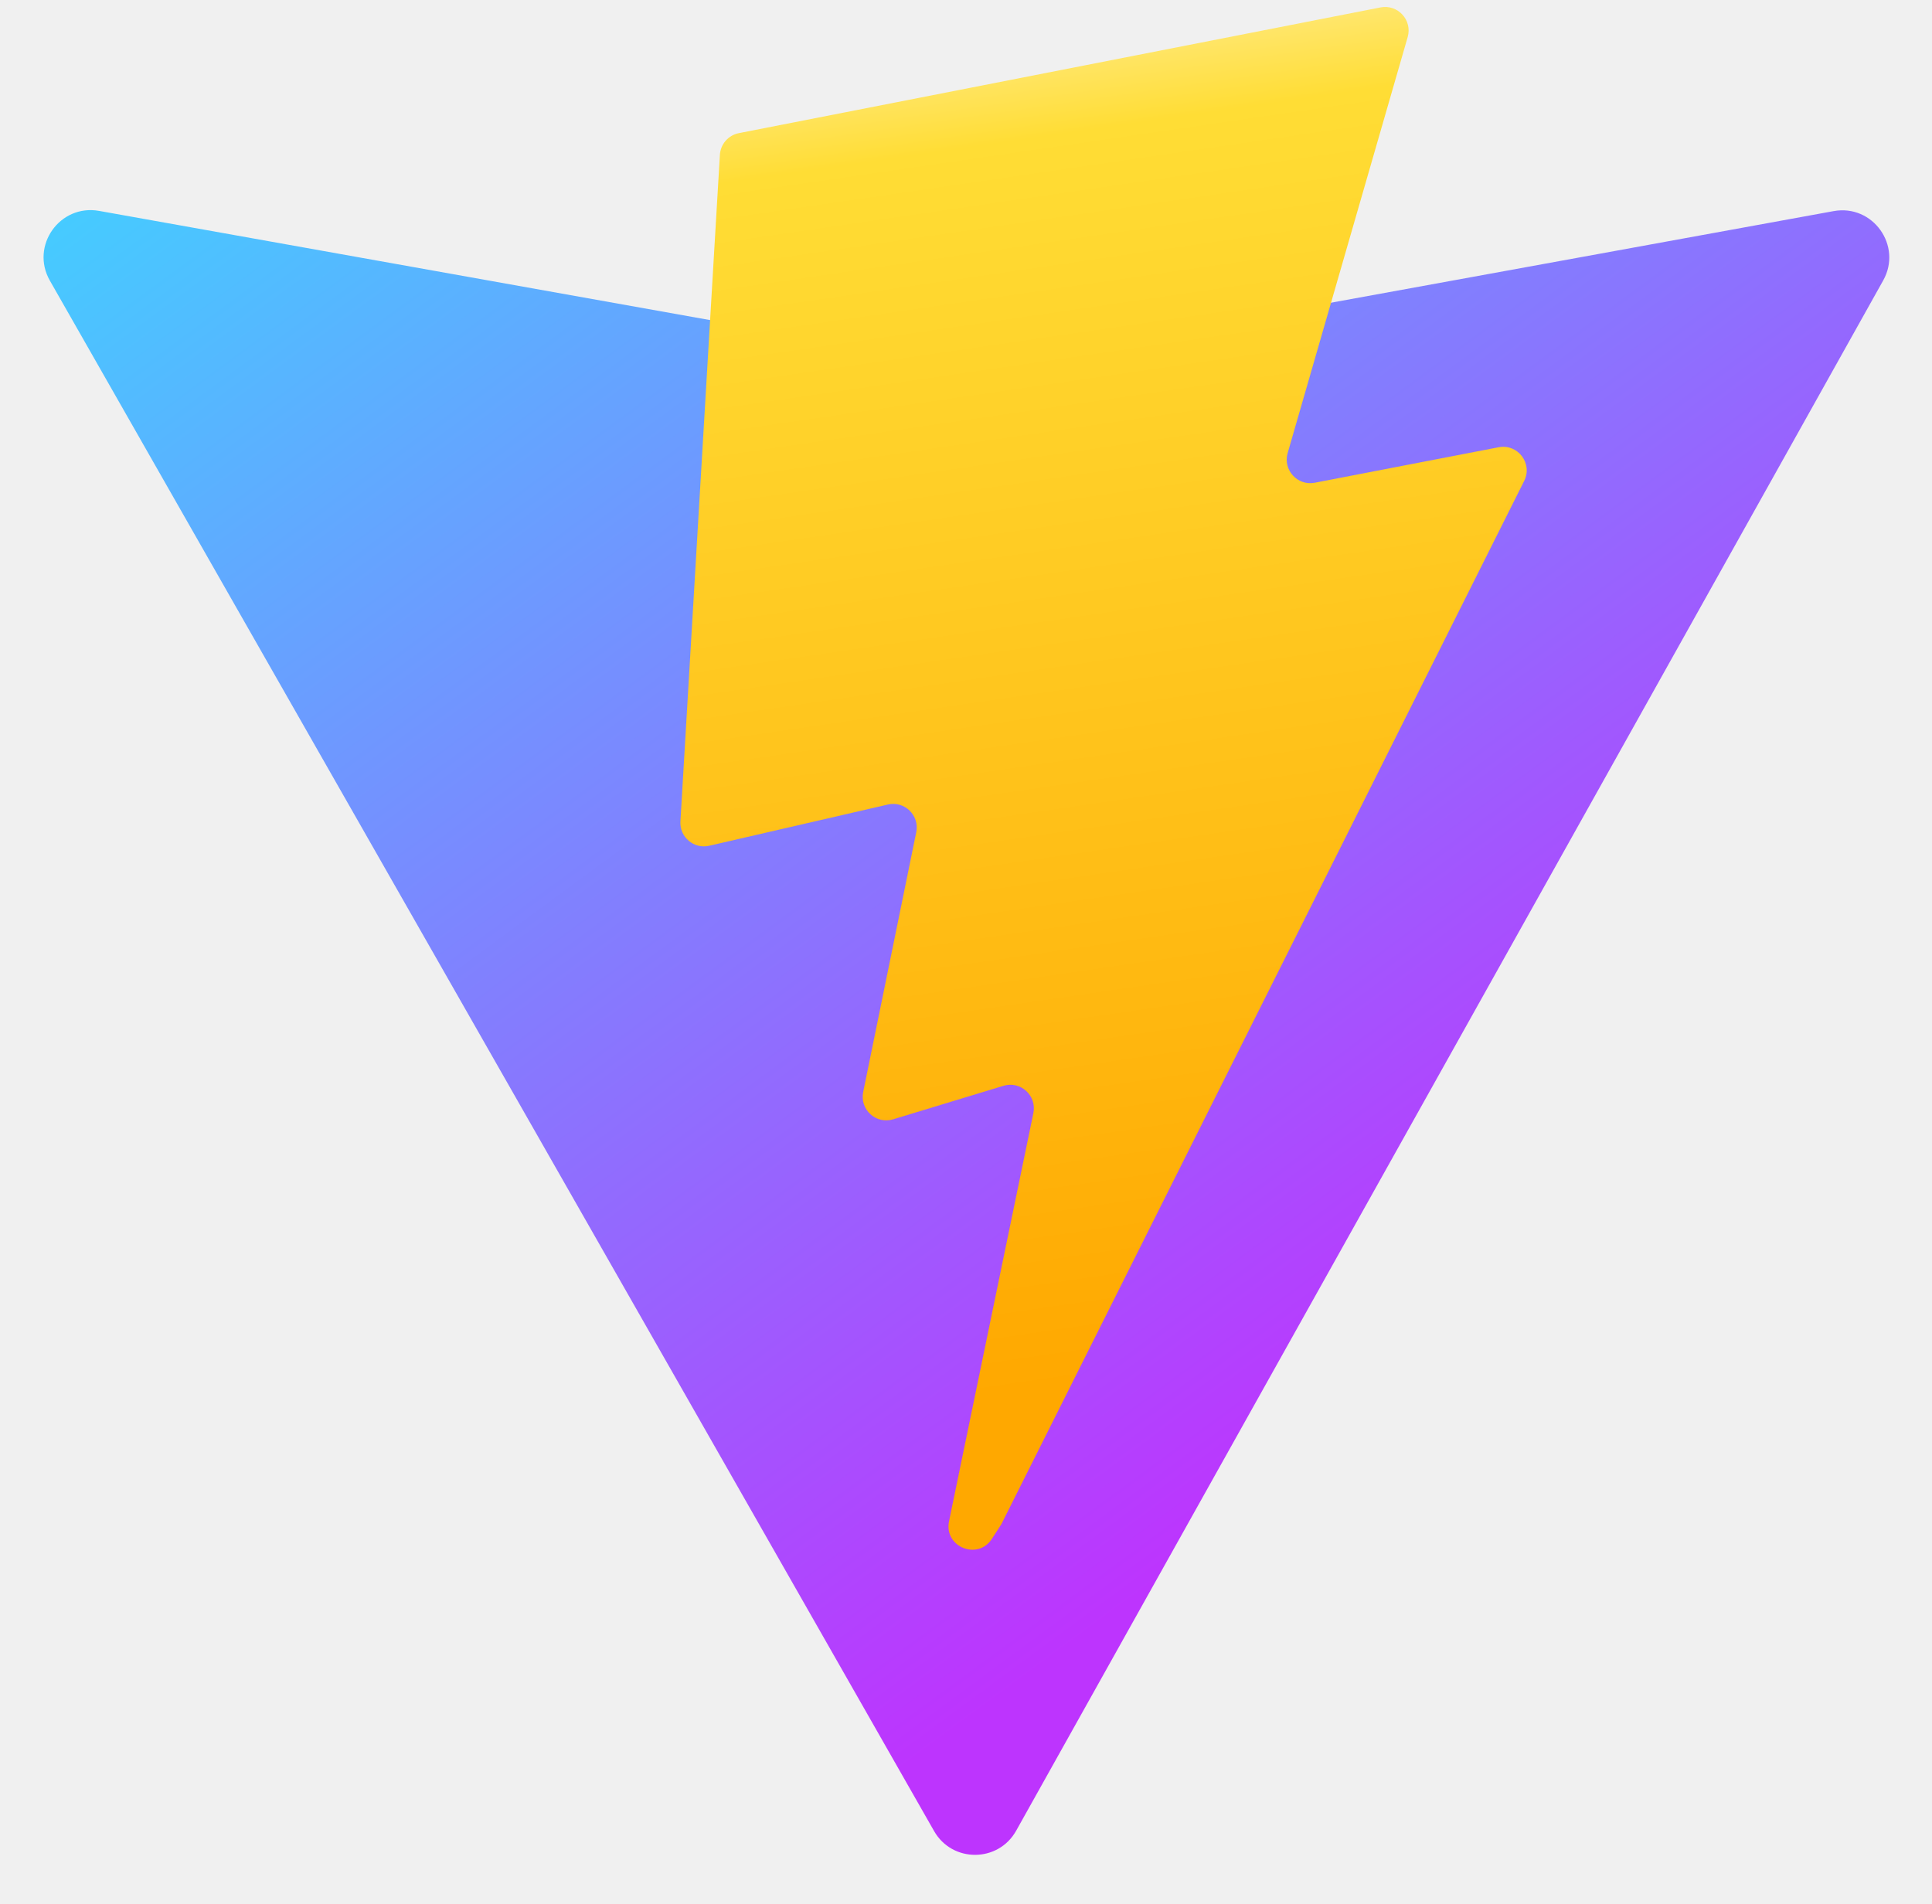
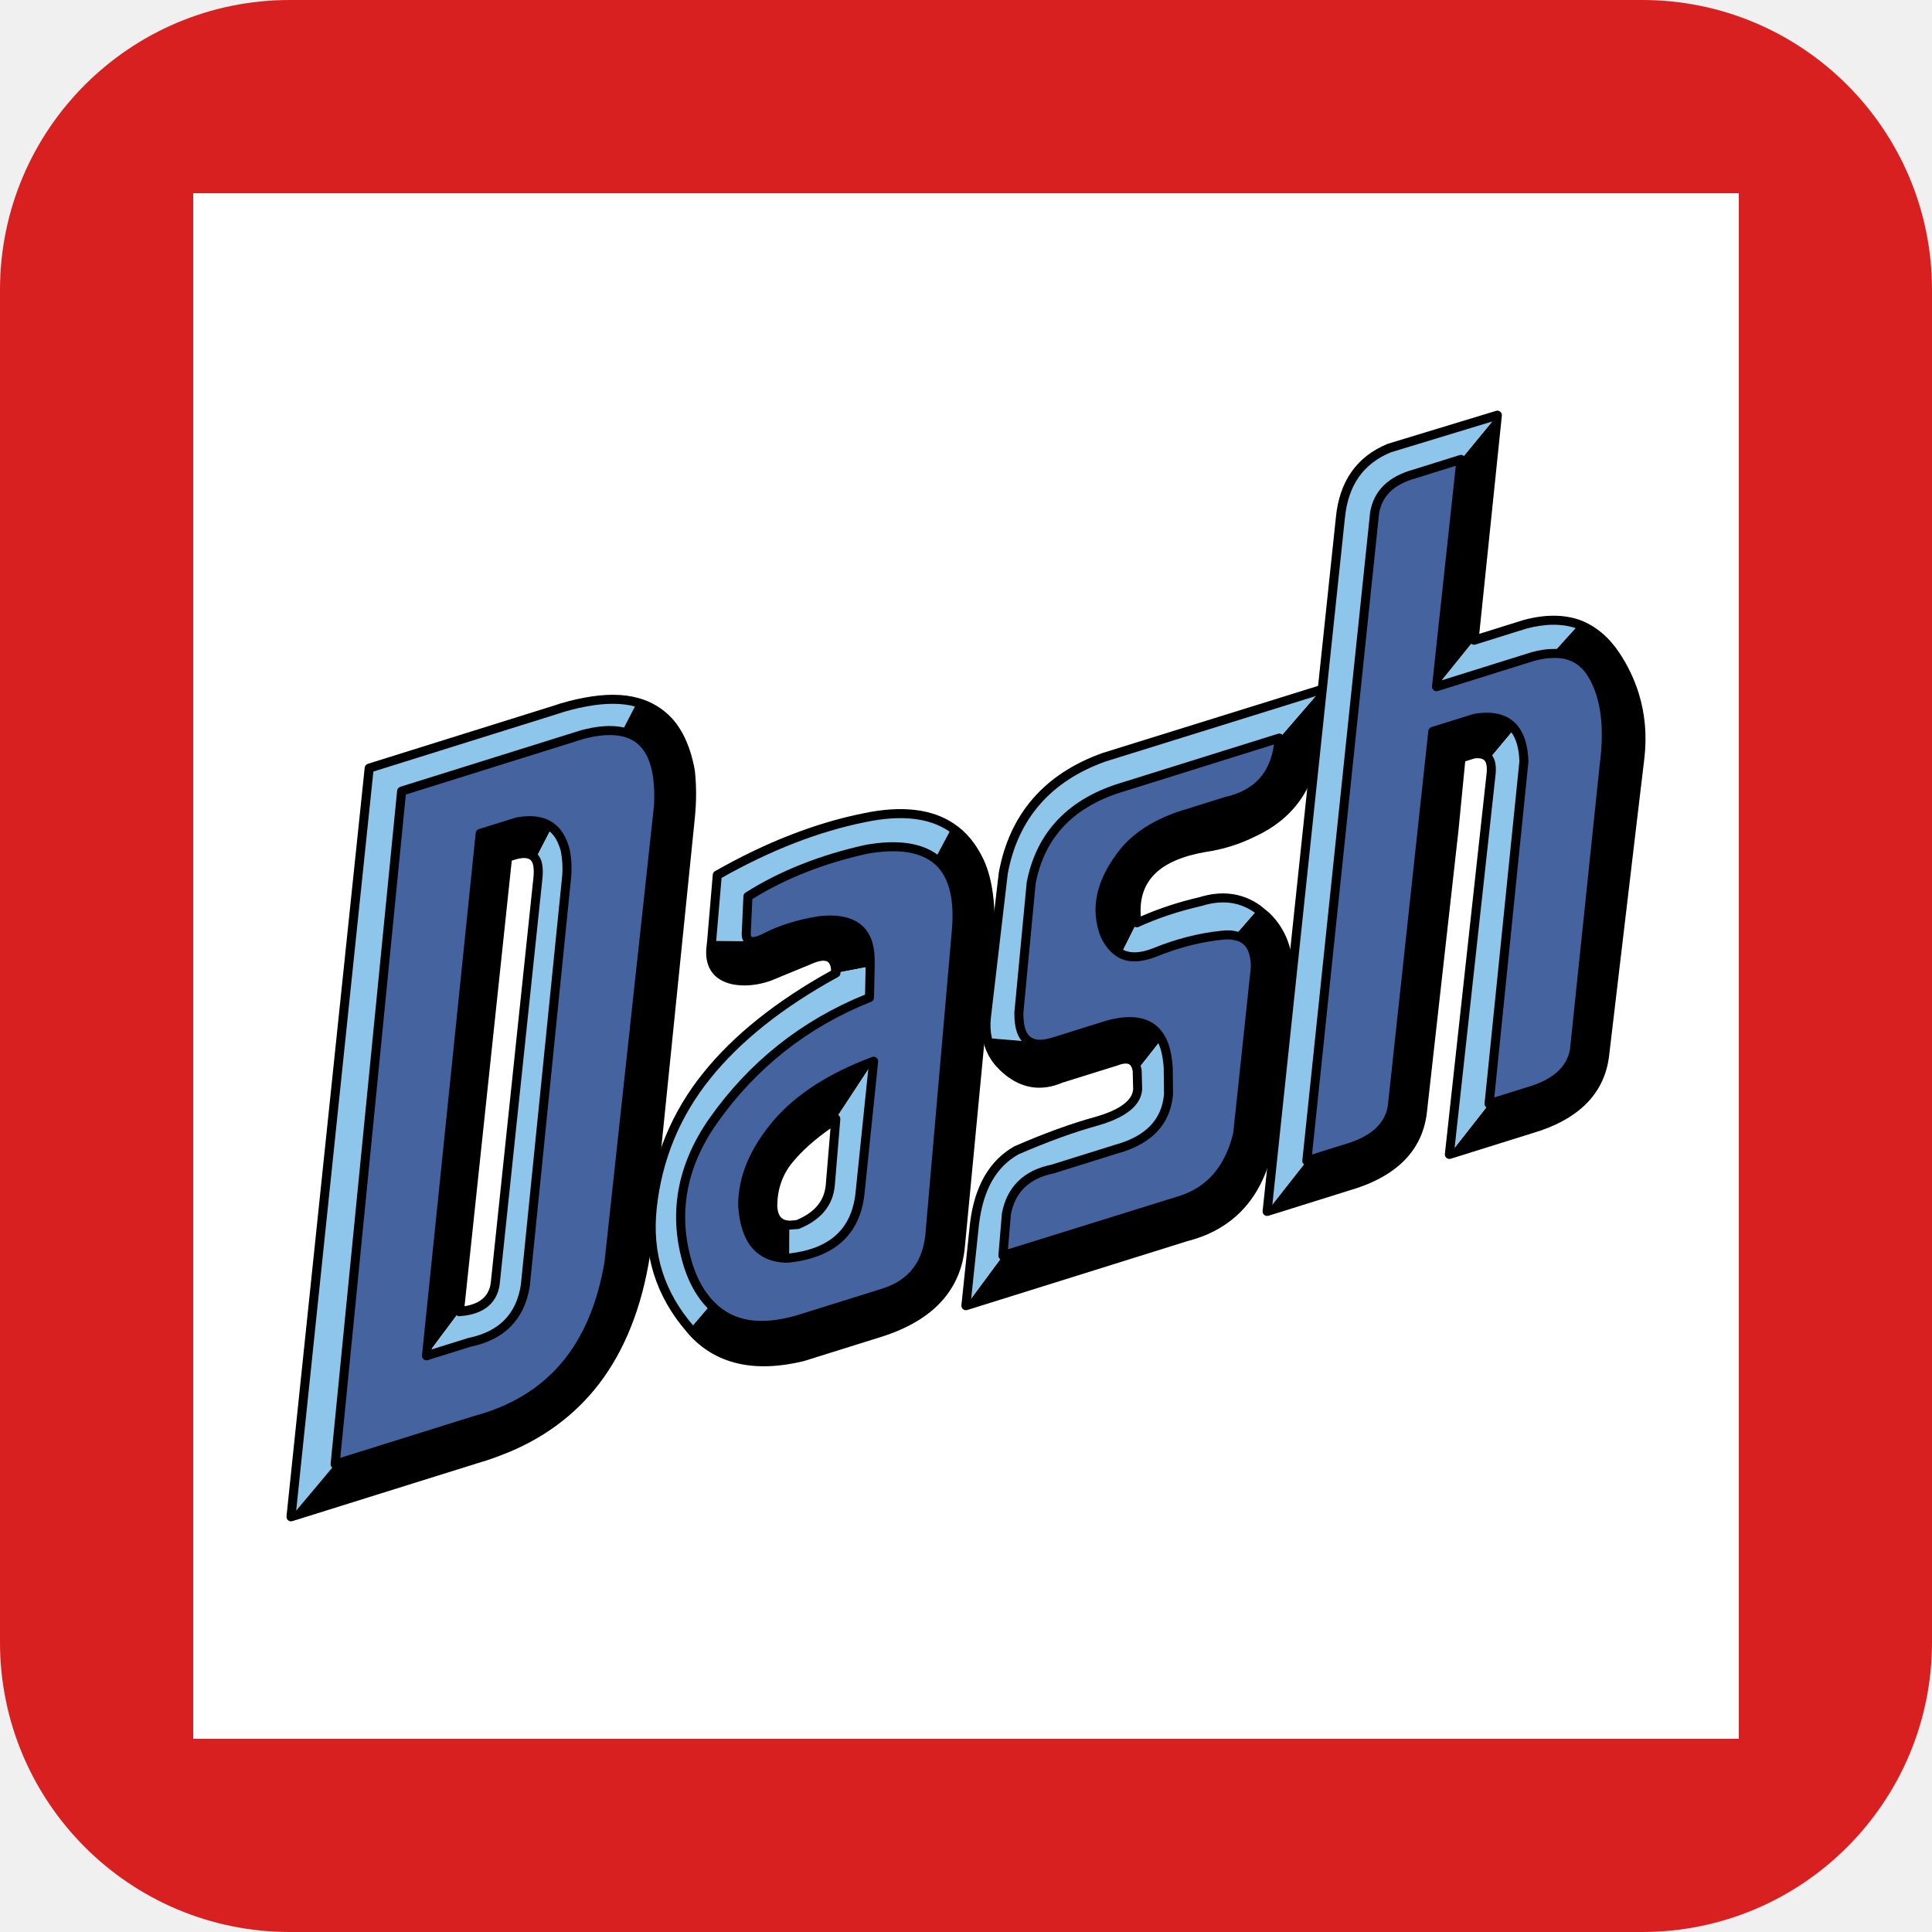
- <svg xmlns="http://www.w3.org/2000/svg" width="410" height="404" viewBox="0 0 410 404" fill="none">
-   <path d="M399.641 59.525L215.643 388.545C211.844 395.338 202.084 395.378 198.228 388.618L10.582 59.556C6.381 52.19 12.68 43.267 21.028 44.759L205.223 77.682C206.398 77.892 207.601 77.89 208.776 77.676L389.119 44.806C397.439 43.289 403.768 52.143 399.641 59.525Z" fill="url(#paint0_linear)" />
-   <path d="M292.965 1.574L156.801 28.255C154.563 28.694 152.906 30.59 152.771 32.866L144.395 174.33C144.198 177.662 147.258 180.248 150.51 179.498L188.42 170.749C191.967 169.931 195.172 173.055 194.443 176.622L183.18 231.775C182.422 235.487 185.907 238.661 189.532 237.56L212.947 230.446C216.577 229.344 220.065 232.527 219.297 236.242L201.398 322.875C200.278 328.294 207.486 331.249 210.492 326.603L212.5 323.5L323.454 102.072C325.312 98.365 322.108 94.137 318.036 94.923L279.014 102.454C275.347 103.161 272.227 99.746 273.262 96.158L298.731 7.867C299.767 4.273 296.636 0.855 292.965 1.574Z" fill="url(#paint1_linear)" />
-   <defs>
-     <linearGradient id="paint0_linear" x1="6" y1="33" x2="235" y2="344" gradientUnits="userSpaceOnUse">
-       <stop stop-color="#41D1FF" />
-       <stop offset="1" stop-color="#BD34FE" />
-     </linearGradient>
-     <linearGradient id="paint1_linear" x1="194.651" y1="8.818" x2="236.076" y2="292.989" gradientUnits="userSpaceOnUse">
-       <stop stop-color="#FFEA83" />
-       <stop offset="0.083" stop-color="#FFDD35" />
-       <stop offset="1" stop-color="#FFA800" />
-     </linearGradient>
-   </defs>
+ <svg xmlns="http://www.w3.org/2000/svg" version="1.1" width="1000" height="1000">
+   <rect width="1000" height="1000" rx="150" ry="150" fill="#d92020" />
+   <g transform="matrix(0.32,0,0,0.32,100,100)">
+     <svg version="1.1" width="2500" height="2500">
+       <svg width="2500" height="2500" viewBox="0 0 192.756 192.756">
+         <g fill-rule="evenodd" clip-rule="evenodd">
+           <path fill="#fff" d="M0 0h192.756v192.756H0V0z" />
+           <path d="M53.466 67.154c-1.385-.275-3.038-.152-4.997.383l-22.476 7.031-8.293 83.939 17.385-5.438c9.372-2.5 14.958-9.049 16.771-19.729l6.178-56.99c.258-5.471-1.254-8.54-4.568-9.196zM35.791 79.846l4.589-1.435c1.86-.346 3.305-.129 4.348.687.772.585 1.302 1.521 1.658 2.785a11.64 11.64 0 0 1 .188 3.366l-5.151 50.963c-.62 3.933-2.957 6.277-6.987 7.104l-5.341 1.672 6.696-65.142z" fill="#44639f" />
+           <path d="M39.205 82.832c1.783-.715 2.946-.645 3.488.208l2.034-3.942c-1.042-.816-2.488-1.033-4.348-.687l-4.589 1.435-6.697 65.141 4.105-5.497 6.007-56.658z" />
+           <path d="M46.385 81.883c-.356-1.264-.886-2.2-1.658-2.785l-2.034 3.942c.312.491.404 1.29.301 2.345l-5.292 50.258c-.164 2.372-1.695 3.64-4.503 3.847l-4.105 5.497 5.341-1.672c4.03-.826 6.367-3.171 6.987-7.104l5.151-50.963c.104-1.173.03-2.291-.188-3.365z" fill="#8ec5eb" />
+           <path d="M48.469 67.538c1.959-.535 3.612-.659 4.997-.383l1.885-3.66c-1.809-.497-3.935-.5-6.425-.036a26.962 26.962 0 0 0-3.856 1.009l-23.121 7.233-9.751 93.369 5.504-6.562 8.293-83.939 22.474-7.031z" fill="#8ec5eb" />
+           <path d="M59.275 65.848a8.341 8.341 0 0 0-3.924-2.354l-1.885 3.66c3.314.655 4.826 3.725 4.569 9.196l-6.178 56.99c-1.814 10.681-7.4 17.229-16.771 19.729l-17.385 5.438-5.504 6.562 23.121-7.233c1.374-.389 2.677-.876 3.898-1.376 4.837-2.024 8.683-5.079 11.549-9.123 3.026-4.291 4.967-9.66 5.812-16.144l5.407-53.167c.216-2.074.229-4.044.016-5.986l-.012-.037c-.472-2.644-1.396-4.717-2.713-6.155z" />
+           <path d="M64.659 93.248l4.857.054c-.39-.114-.585-.485-.539-1.09l.204-4.511c4.171-2.643 9.066-4.606 14.732-5.868 3.839-.689 6.718-.291 8.627 1.158l2.056-3.871c-2.651-1.806-6.279-2.206-10.895-1.235-5.962 1.196-12.064 3.577-18.344 7.155l-.698 8.208z" fill="#8ec5eb" />
+           <path d="M69.517 93.301l-4.857-.054-.117 1.138c-.109 2.041.83 3.282 2.818 3.723 1.385.275 2.873.125 4.438-.405l5.124-2.113c2.108-.935 3.191-.368 3.236 1.664l4.269-.824-.005-1.021c-.075-3.637-2.256-5.197-6.495-4.66-2.503.429-4.618 1.091-6.417 2.008-.912.482-1.568.647-1.994.544z" />
+           <path d="M84.427 96.43l-4.269.824c-6.925 3.778-12.314 8.062-16.133 12.838-3.854 4.789-6.118 10.257-6.779 16.447-.605 5.737.965 10.757 4.722 15.091l2.562-3.006c-1.155-1.174-2.077-2.735-2.74-4.731-2.021-6.334-1.005-12.397 3.046-18.188 5.015-7.119 11.524-12.226 19.507-15.392l.084-3.883z" fill="#8ec5eb" />
+           <path d="M68.978 92.211c-.046.605.148.977.539 1.09.426.103 1.083-.062 1.994-.544 1.798-.917 3.914-1.579 6.417-2.008 4.239-.538 6.42 1.023 6.495 4.66l.005 1.021-.084 3.883c-7.982 3.166-14.492 8.272-19.507 15.392-4.052 5.791-5.067 11.854-3.046 18.188.664 1.996 1.585 3.558 2.74 4.731 2.505 2.602 6.128 3.238 10.894 1.865l10.432-3.264c3.822-1.117 5.855-3.799 6.076-8.001l3.247-37.299c.377-4.33-.518-7.316-2.638-8.936-1.909-1.448-4.788-1.847-8.627-1.158-5.666 1.261-10.561 3.226-14.732 5.868l-.205 4.512zm-.453 34.025c.006-3.503 1.458-6.911 4.336-10.29 2.744-3.18 6.748-5.732 11.999-7.689l-1.709 16.552c-.538 4.695-3.475 7.386-8.796 7.987-.155.009-.31.019-.464.026-3.311-.145-5.099-2.34-5.366-6.586z" fill="#44639f" />
+           <path d="M74.372 128.696c-1.354-.048-2.04-.855-2.093-2.415.017-2.208.682-4.107 1.958-5.688 1.593-1.953 3.573-3.675 5.904-5.151l4.719-7.185c-5.251 1.957-9.254 4.51-11.999 7.689-2.878 3.379-4.33 6.787-4.336 10.29.266 4.246 2.054 6.44 5.366 6.586l.464-.026.017-4.1z" />
+           <path d="M75.371 128.622c-.369.074-.714.105-.999.074l-.017 4.1c5.321-.602 8.258-3.292 8.796-7.987l1.709-16.552-4.719 7.185-.688 8.243c-.196 2.264-1.533 3.902-4.082 4.937z" fill="#8ec5eb" />
+           <path d="M94.596 79.119L92.54 82.99c2.12 1.62 3.015 4.606 2.638 8.936l-3.247 37.299c-.22 4.202-2.254 6.884-6.076 8.001l-10.432 3.264c-4.766 1.373-8.389.736-10.894-1.865l-2.562 3.006c.069.096.186.217.254.312 3.155 3.539 7.743 4.624 13.781 3.167l9.715-3.039c6.189-1.977 9.512-5.574 9.965-10.791l3.069-32.208.035-.642.42-4.067.17-2.097c.117-3.777-.326-6.707-1.25-8.78-.866-1.893-2.04-3.376-3.53-4.367z" />
+           <path d="M128.871 75.836c4.08-.922 6.279-3.578 6.584-7.884l-19.25 6.021c-6.605 1.909-10.504 5.923-11.699 12.042l-1.537 16.223c-.01 1.854.396 3.024 1.312 3.565.729.44 1.715.446 3.041.031l6.703-2.098c3.367-.936 5.604-.333 6.74 1.789.48.913.732 2.093.836 3.557l.035 3.255c-.289 3.476-2.484 5.775-6.543 6.888l-7.889 2.465c-3.291.677-5.215 2.579-5.793 5.634l-.43 5.169 22.094-6.872c3.729-1.165 6.119-3.961 7.188-8.349l2.205-20.76c-.02-2.315-.861-3.626-2.568-3.919-.471-.128-1.018-.115-1.588-.055-2.787.283-5.592 1.001-8.453 2.171-1.648.635-3.041.717-4.123.15-.801-.419-1.465-1.155-1.99-2.211-1.389-3.423-.572-6.983 2.479-10.692 1.529-1.778 3.717-3.21 6.658-4.249l5.988-1.871z" fill="#44639f" />
+           <path d="M135.455 67.952c-.305 4.306-2.504 6.961-6.584 7.884l-5.988 1.872c-2.941 1.039-5.129 2.471-6.658 4.249-3.051 3.709-3.867 7.269-2.479 10.692.525 1.056 1.189 1.792 1.99 2.211l1.936-3.872c-.748-5.159 2.092-8.289 8.514-9.393a19.777 19.777 0 0 0 6.023-1.884c4.504-2.078 7.076-5.677 7.74-10.726l.738-7.078-5.232 6.045z" />
+           <path d="M135.455 67.952l5.232-6.045-27.111 8.442c-7.043 2.518-11.244 7.334-12.553 14.473l-2.102 17.935c-.102.936-.07 1.792.107 2.604l5.252.443c-.916-.541-1.322-1.712-1.312-3.565l1.537-16.223c1.195-6.119 5.094-10.133 11.699-12.042l19.251-6.022z" fill="#8ec5eb" />
+           <path d="M136.57 99.44c.42-4.066-.508-7.161-2.797-9.317a7.763 7.763 0 0 0-1.006-.828l-2.867 3.298c1.707.293 2.549 1.604 2.568 3.919l-2.205 20.76c-1.068 4.388-3.459 7.184-7.188 8.349l-22.094 6.872-4.618 6.247 27.46-8.591c6.23-1.596 9.756-6.044 10.654-13.367l2.093-17.342z" />
+           <path d="M119.859 94.71c2.861-1.169 5.666-1.888 8.453-2.171.57-.061 1.117-.073 1.588.055l2.867-3.298c-2.076-1.475-4.457-1.793-7.146-.951-2.828.647-5.469 1.513-7.949 2.643l-1.936 3.872c1.082.567 2.475.485 4.123-.15z" fill="#8ec5eb" />
+           <path d="M120.766 105.526c-1.137-2.122-3.373-2.725-6.74-1.788l-6.703 2.097c-1.326.415-2.312.409-3.041-.031l-5.252-.443c.301 1.597 1.119 2.956 2.488 4.062 2.023 1.689 4.252 2.015 6.684.979l6.809-2.129c1.582-.614 2.477-.264 2.713 1.118l3.042-3.865z" />
+           <path d="M121.637 112.338l-.035-3.255c-.104-1.464-.355-2.644-.836-3.557l-3.043 3.863.062 2.342c-.127 1.732-1.838 3.055-5.051 3.98-3.223.89-6.609 2.146-10.107 3.673-2.939 1.669-4.66 4.725-5.193 9.184l-1.069 10.172 4.618-6.247.43-5.169c.578-3.055 2.502-4.957 5.793-5.634l7.889-2.465c4.057-1.112 6.253-3.412 6.542-6.887zM167.064 57.787c.908-.245 1.73-.384 2.479-.382l3.275-3.622c-1.912-.701-4.156-.707-6.734-.019l-6.346 1.985-4.682 5.793 12.008-3.755z" fill="#8ec5eb" />
+           <path d="M162.645 27.686l-4.532 5.511-3.056 28.346 4.681-5.793 2.907-28.064zM177.346 57.562c-1.25-1.853-2.781-3.105-4.527-3.779l-3.275 3.622c2.211-.102 3.883.832 4.988 2.73 1.6 2.727 2.064 6.477 1.43 11.241l-3.699 35.475c-.463 2.545-2.48 4.277-5.99 5.259l-4.66 1.458-4.953 6.311 10.145-3.175c5.627-1.641 8.713-4.731 9.225-9.26.627-5.665 2.117-18.019 4.393-37.03.538-4.695-.489-8.978-3.077-12.852z" />
+           <path d="M158.113 33.197l-5.734 1.794c-2.938.8-4.631 2.432-5.045 4.883l-8.449 80.803 4.66-1.458c3.51-.981 5.527-2.714 5.988-5.259l5.062-46.841 5.199-1.626c2.277-.398 3.943.025 4.977 1.315.719.917 1.135 2.243 1.184 4.038l-4.344 42.722 4.66-1.458c3.51-.981 5.527-2.714 5.99-5.259l3.699-35.475c.635-4.764.17-8.514-1.43-11.241-1.105-1.898-2.777-2.832-4.988-2.73-.748-.002-1.57.137-2.479.382l-12.008 3.756 3.058-28.346z" fill="#44639f" />
+           <path d="M152.379 34.991l5.734-1.794 4.531-5.511-13.475 4.098c-3.627 1.489-5.678 4.373-6.1 8.678l-9.139 86.526 4.953-6.311 8.449-80.803c.416-2.451 2.109-4.082 5.047-4.883z" fill="#8ec5eb" />
+           <path d="M157.23 79.439c.062-.688.377-3.7.881-9.013l1.578-.494c.939-.136 1.602.089 1.934.654l3.148-3.779c-1.033-1.29-2.699-1.713-4.977-1.315l-5.199 1.626-5.062 46.841c-.461 2.545-2.479 4.277-5.988 5.259l-4.66 1.458-4.953 6.311 10.145-3.173c5.627-1.642 8.713-4.733 9.225-9.262 1.298-11.699 2.594-23.401 3.928-35.113z" />
+           <path d="M164.771 66.808l-3.148 3.779c.244.396.307.967.256 1.692l-5.221 47.598 4.953-6.311 4.344-42.722c-.049-1.793-.465-3.119-1.184-4.036z" fill="#8ec5eb" />
+           <path d="M35.231 79.788l-6.697 65.142a.562.562 0 0 0 .729.596l5.341-1.671c4.222-.863 6.722-3.411 7.375-7.555l5.154-50.994a12.247 12.247 0 0 0-.195-3.534c-.414-1.475-1.023-2.483-1.871-3.124-1.149-.9-2.764-1.168-4.791-.792l-4.654 1.453a.56.56 0 0 0-.391.479zm5.316-.84c1.653-.303 2.928-.115 3.832.593.653.494 1.129 1.308 1.464 2.495a11.14 11.14 0 0 1 .168 3.162l-5.15 50.957c-.577 3.652-2.717 5.824-6.54 6.608 0 0-3.403 1.062-4.579 1.431l6.572-63.921 4.233-1.325z" />
+           <path d="M44.887 63.935L21.78 71.164a.561.561 0 0 0-.392.478l-9.751 93.37a.56.56 0 0 0 .203.495c.146.12.344.158.525.103l23.121-7.233c1.188-.338 2.446-.781 3.943-1.393 4.9-2.053 8.868-5.188 11.796-9.318 3.073-4.359 5.061-9.876 5.911-16.398l5.408-53.182c.225-2.158.23-4.155.016-6.105a18.684 18.684 0 0 0-.545-2.253c-.546-1.745-1.322-3.163-2.324-4.259a8.888 8.888 0 0 0-4.192-2.516c-1.885-.518-4.069-.533-6.678-.046a27.188 27.188 0 0 0-3.934 1.028zm.351 1.07c1.26-.43 2.495-.753 3.79-.992 2.438-.455 4.458-.447 6.174.025l.001.001a7.772 7.772 0 0 1 3.663 2.196c1.25 1.367 2.116 3.344 2.567 5.868.212 1.869.207 3.788-.01 5.865l-5.407 53.169c-.824 6.322-2.746 11.67-5.712 15.875-2.804 3.957-6.608 6.962-11.306 8.929-1.455.594-2.675 1.024-3.835 1.354l-22.317 6.98 9.624-92.147 22.768-7.123zM55.5 62.951h.001-.001z" />
+           <path d="M25.432 74.513l-8.293 83.941a.563.563 0 0 0 .73.593l17.385-5.438c9.537-2.543 15.317-9.333 17.158-20.173l6.183-57.024c.104-2.211-.076-4.057-.538-5.536-.753-2.404-2.25-3.833-4.482-4.274-1.486-.295-3.204-.167-5.254.391L25.825 74.03a.565.565 0 0 0-.393.483zm23.205-6.439c1.832-.498 3.425-.624 4.719-.367h.001c3.012.596 4.358 3.415 4.115 8.617l-6.175 56.957c-1.781 10.479-7.132 16.785-16.356 19.245l-16.596 5.191 8.172-82.722 22.12-6.921zm4.938-1.472z" />
+           <path d="M38.995 82.309a.562.562 0 0 0-.351.463l-6.005 56.66a.563.563 0 0 0 .602.622c3.923-.292 4.897-2.539 5.023-4.371l5.291-50.238c.119-1.225-.007-2.108-.385-2.707-.708-1.112-2.111-1.257-4.175-.429zm3.223 1.032c.162.256.33.81.215 1.989l-5.291 50.255c-.129 1.859-1.245 2.89-3.304 3.223l5.89-55.566c1.301-.47 2.144-.445 2.49.099zM98.189 99.04l.035-.642-.035.642zm1.125.064l.037-.642-.037.642zM68.879 87.224a.565.565 0 0 0-.261.451l-.203 4.511c-.095 1.218.628 1.566.943 1.656l.025.008c.584.141 1.366-.054 2.39-.595 1.747-.891 3.792-1.529 6.249-1.95 2.093-.265 3.647.015 4.6.836.449.388.778.912.983 1.568.156.495.24 1.068.253 1.71l.005 1.013-.076 3.51c-7.923 3.218-14.457 8.403-19.412 15.437-4.112 5.88-5.176 12.123-3.163 18.559l.041.128c.678 2.038 1.645 3.704 2.874 4.955 2.656 2.758 6.51 3.436 11.453 2.013l10.443-3.269c4.057-1.186 6.237-4.049 6.471-8.508l3.244-37.282c.394-4.51-.567-7.683-2.856-9.432-2.046-1.553-5.098-1.978-9.069-1.265-5.682 1.264-10.698 3.264-14.934 5.946zm15.158-4.841c3.625-.651 6.38-.297 8.163 1.056 1.961 1.498 2.775 4.337 2.417 8.438l-3.247 37.3c-.21 4.005-2.066 6.453-5.673 7.509l-10.441 3.266c-4.561 1.313-7.941.753-10.32-1.718-1.112-1.133-1.99-2.65-2.611-4.519-1.953-6.121-.954-12.075 2.973-17.689 4.899-6.955 11.377-12.065 19.252-15.188a.562.562 0 0 0 .355-.513l.084-3.883-.005-1.036c-.037-1.837-.584-3.221-1.627-4.12-1.204-1.038-3.055-1.407-5.502-1.095-2.592.443-4.744 1.118-6.601 2.064-1.009.534-1.435.532-1.585.5-.05-.019-.085-.064-.104-.127a1.12 1.12 0 0 1-.024-.374l.19-4.222c4.074-2.539 8.88-4.443 14.306-5.649zM98.646 94.317l.168-2.099-.168 2.099zm1.124.092l.17-2.1-.17 2.1zM98.814 92.28l-.348 4.087.287-2.718.061-1.369c0 .001-.35 4.098-.348 4.087l.348-4.087zm.774 4.204l.287-2.726c.002-.008.064-1.457.064-1.457 0 .013-.351 4.174-.351 4.183zM98.348 97.632l.117-1.259-.117 1.259zm1.121.105l.119-1.258-.119 1.258zM98.191 99.008l.156-1.388-.156 1.388zm1.121.126l.156-1.387-.156 1.387z" />
+           <path d="M65.079 84.55a.561.561 0 0 0-.282.442l-.7 8.208-.115 1.128c-.126 2.342 1 3.828 3.256 4.331 1.464.29 3.056.147 4.741-.422l5.159-2.126c.915-.407 1.61-.5 1.968-.273.178.113.293.316.367.552.056.181.062.377.08.57-6.805 3.76-12.188 8.053-15.967 12.78-3.91 4.857-6.232 10.489-6.899 16.739-.31 2.932-.056 5.704.755 8.297.811 2.595 2.179 5.006 4.1 7.223-.031-.04.125.154.125.154l.098.118c3.345 3.76 8.168 4.882 14.372 3.387l9.75-3.051c6.402-2.042 9.886-5.838 10.358-11.279l3.068-32.202c.002-.012.627-6.832.627-6.844.119-3.789-.318-6.827-1.299-9.025-.93-2.029-2.185-3.578-3.732-4.606-2.75-1.875-6.563-2.32-11.323-1.318-5.98 1.2-12.209 3.628-18.507 7.217zm18.734-6.113c4.453-.938 7.974-.551 10.466 1.149 1.376.914 2.497 2.304 3.334 4.134.908 2.038 1.314 4.908 1.201 8.526 0-.01-.625 6.784-.625 6.772l-3.067 32.207c-.437 5.02-3.568 8.39-9.576 10.308l-9.711 3.039c-5.731 1.381-10.182.374-13.192-3.003l-.12-.148-.098-.119c-3.712-4.286-5.212-9.083-4.618-14.704.644-6.029 2.884-11.465 6.657-16.151 3.753-4.692 9.124-8.965 15.964-12.699a.558.558 0 0 0 .294-.506c-.025-1.152-.366-1.944-1.012-2.354-.717-.457-1.704-.395-3.016.186l-5.11 2.108c-1.461.493-2.857.624-4.114.375-1.202-.268-1.932-.843-2.225-1.779-.122-.389-.167-.842-.14-1.362l.115-1.112.673-7.912c6.107-3.449 12.134-5.795 17.92-6.955zM98.23 98.34l.121-.745-.121.745zm1.114.18l.121-.746-.121.746z" />
+           <path d="M98.465 96.378l.182-2.064-.182 2.064zm1.123.097l.182-2.062-.182 2.062zM98.227 98.372l.42-4.067-.42 4.067zm1.121.114l.42-4.065-.42 4.065zM79.84 114.964c-2.388 1.514-4.42 3.287-6.04 5.272-1.368 1.692-2.068 3.726-2.085 6.041.016.46.082.849.185 1.181.459 1.466 1.649 1.766 2.425 1.799.023-.003 1.159-.083 1.159-.083.059-.005.044-.008.099-.031 2.726-1.105 4.218-2.925 4.434-5.41l.688-8.245a.567.567 0 0 0-.865-.524zm-6.866 12.172a3.349 3.349 0 0 1-.132-.873c.017-2.032.634-3.829 1.834-5.316 1.305-1.601 2.955-3.021 4.801-4.312l-.584 7.003c-.177 2.039-1.386 3.489-3.684 4.436l-.779.065.004-.002c0-.001-.036-.003-.042-.001-.573-.022-1.161-.175-1.418-1zm1.336 2.123l.041.001-.026-.003-.012.002h-.003zm.041.001c.004 0 .002 0 0 0z" />
+           <path d="M84.664 107.728c-5.336 1.991-9.45 4.631-12.228 7.85-3.004 3.529-4.467 7.014-4.474 10.658l.001.036c.285 4.562 2.271 6.954 5.904 7.114.054 0 .302-.015.302-.015l.216-.013c5.625-.635 8.752-3.489 9.325-8.484l1.71-16.56a.56.56 0 0 0-.756-.586zm-11.372 8.584c2.494-2.891 6.19-5.284 10.91-7.161l-1.611 15.601c-.511 4.461-3.226 6.91-8.297 7.484l-.432.025c-2.199-.1-3.638-1.228-4.328-3.436-.233-.743-.38-1.611-.443-2.602.01-3.36 1.382-6.603 4.201-9.911zM100.469 84.722l-2.107 17.97c-.109 1.015-.072 1.925.115 2.788.326 1.726 1.232 3.205 2.688 4.381 2.182 1.821 4.627 2.182 7.256 1.061l6.76-2.111c.732-.283 1.254-.339 1.549-.172.217.123.363.408.439.846l.055 2.265c-.104 1.395-1.668 2.565-4.645 3.423-3.121.861-6.449 2.071-10.176 3.697-3.133 1.774-4.975 5.007-5.53 9.631l-1.068 10.182a.562.562 0 0 0 .729.597l27.459-8.589c6.396-1.639 10.123-6.297 11.045-13.838l2.092-17.342c.225-2.155.074-4.066-.443-5.723-.5-1.598-1.344-2.958-2.525-4.073l-1.072-.879c-2.213-1.573-4.783-1.919-7.637-1.028a41.688 41.688 0 0 0-7.275 2.388c-.338-4.399 2.301-7.045 8.105-8.043a20.376 20.376 0 0 0 6.18-1.935c4.645-2.143 7.357-5.899 8.049-11.157l.738-7.093a.563.563 0 0 0-.726-.597l-27.111 8.44c-7.259 2.592-11.604 7.608-12.944 14.911zm1.41 24.268c-1.266-1.024-2.014-2.244-2.297-3.735-.164-.758-.195-1.55-.1-2.437l2.102-17.93c1.254-6.844 5.357-11.569 12.184-14.01l26.271-8.18-.648 6.215c-.637 4.847-3.133 8.309-7.416 10.285a19.37 19.37 0 0 1-5.871 1.837c-6.766 1.164-9.785 4.538-8.988 10.032.023.175.131.33.287.413a.569.569 0 0 0 .504.02c2.408-1.098 4.975-1.951 7.842-2.607 2.574-.805 4.75-.519 6.691.862.008.003.941.772.941.772 2.174 2.049 3.033 4.945 2.629 8.856l-2.092 17.33c-.871 7.133-4.221 11.35-10.236 12.89 0 0-25.127 7.859-26.666 8.343l.979-9.318c.514-4.305 2.121-7.169 4.912-8.752 3.572-1.557 6.947-2.782 9.979-3.62 3.484-1.005 5.318-2.513 5.463-4.482l-.062-2.398c-.143-.868-.475-1.42-1.002-1.718-.613-.348-1.424-.32-2.477.088l-6.775 2.118c-2.295.974-4.289.682-6.154-.874zm15.623-18.539c-.02.008-.043.015-.064.024a.296.296 0 0 1 .064-.024l16.658-.738-16.658.738z" />
+           <path d="M103.953 85.908l-1.545 16.277c-.014 2.14.506 3.467 1.588 4.104.861.521 2.006.55 3.494.085l6.705-2.098c3.076-.854 5.068-.359 6.072 1.518.416.786.668 1.876.771 3.329l.033 3.222c-.268 3.192-2.273 5.281-6.127 6.337l-7.906 2.473c-3.455.706-5.553 2.752-6.182 6.063l-.436 5.229a.56.56 0 0 0 .728.586l22.094-6.872c3.904-1.222 6.451-4.167 7.566-8.754l2.217-20.833c-.02-3.333-1.658-4.299-3.029-4.536-.432-.118-.986-.139-1.748-.057-2.818.283-5.715 1.026-8.604 2.209-1.518.583-2.752.642-3.65.171-.689-.36-1.275-1.021-1.746-1.963-1.299-3.213-.518-6.525 2.41-10.083 1.482-1.723 3.643-3.098 6.412-4.075l5.965-1.866c4.307-.989 6.656-3.808 6.98-8.383a.56.56 0 0 0-.211-.481.567.567 0 0 0-.52-.096l-19.25 6.021c-6.776 1.961-10.846 6.158-12.081 12.473zm18.244 26.476l-.033-3.307c-.117-1.67-.402-2.869-.902-3.813-1.271-2.381-3.76-3.076-7.387-2.07l-6.719 2.104c-1.164.362-2.01.369-2.582.022-.713-.421-1.053-1.426-1.039-3.079l1.531-16.172c1.156-5.895 4.854-9.692 11.297-11.554l18.426-5.765c-.5 3.577-2.475 5.729-6.043 6.535l-.045.012-5.986 1.874c-2.975 1.05-5.295 2.534-6.918 4.418-3.178 3.862-4.041 7.65-2.574 11.271.598 1.199 1.348 2.025 2.25 2.499 1.201.629 2.744.587 4.59-.123 2.799-1.144 5.592-1.862 8.307-2.137.609-.064 1.049-.053 1.385.038.943.164 2.131.68 2.148 3.381l-2.199 20.695c-1.018 4.16-3.246 6.76-6.797 7.87l-21.293 6.624.359-4.338c.535-2.803 2.285-4.498 5.348-5.127l7.941-2.481c4.285-1.172 6.625-3.655 6.935-7.377zM148.957 31.262c-3.836 1.576-6.004 4.651-6.447 9.144l-9.139 86.522a.565.565 0 0 0 .73.597l10.145-3.172c5.84-1.705 9.078-4.981 9.615-9.736.008-.082 3.93-35.113 3.93-35.113.002-.015.779-7.977.846-8.649l1.156-.362c.682-.094 1.139.032 1.346.383a.943.943 0 0 1 .102.231c.086.269.111.643.076 1.135l-5.217 47.576a.566.566 0 0 0 .726.6l10.146-3.175c5.838-1.704 9.078-4.98 9.617-9.734l3.582-30.267.809-6.762c.33-2.855.086-5.585-.719-8.161a19.637 19.637 0 0 0-2.447-5.07c-1.295-1.92-2.906-3.263-4.791-3.991-2.027-.741-4.406-.752-7.086-.037l-5.549 1.736c.164-1.602 2.818-27.214 2.818-27.214a.522.522 0 0 0-.023-.226.564.564 0 0 0-.701-.372l-13.475 4.098-.05.019zm-5.326 9.259c.404-4.1 2.281-6.783 5.738-8.208l12.629-3.841c-.162 1.589-2.82 27.221-2.82 27.221a.598.598 0 0 0 .021.227.568.568 0 0 0 .707.37l6.346-1.985c2.43-.648 4.58-.647 6.373.01 1.656.64 3.092 1.839 4.254 3.564 2.498 3.738 3.502 7.935 2.982 12.472l-.809 6.758-3.584 30.275c-.49 4.318-3.375 7.19-8.824 8.781l-9.332 2.92 5.127-46.743c.045-.654.004-1.167-.125-1.578a2.016 2.016 0 0 0-.209-.468c-.316-.534-1.008-1.134-2.498-.918a.49.49 0 0 0-.086.021l-1.578.493a.571.571 0 0 0-.395.484l-.879 9.018-3.918 35.019c-.5 4.4-3.387 7.274-8.832 8.863 0 0-7.953 2.486-9.338 2.922.179-1.677 9.05-85.677 9.05-85.677z" />
+           <path d="M146.779 39.781l-8.455 80.839a.562.562 0 0 0 .728.594l4.66-1.458c3.727-1.039 5.879-2.957 6.377-5.694 0 0 4.949-45.793 5.029-46.516.611-.19 4.846-1.516 4.846-1.516 2.023-.348 3.475.016 4.367 1.131.658.837 1.016 2.084 1.061 3.701l-4.342 42.647a.57.57 0 0 0 .203.495.576.576 0 0 0 .527.102l4.658-1.458c3.727-1.042 5.879-2.96 6.375-5.696l3.705-35.516c.482-3.608.33-6.683-.449-9.176a11.528 11.528 0 0 0-1.055-2.409c-1.227-2.106-3.078-3.119-5.498-3.007-.73-.003-1.59.128-2.6.4l-11.207 3.506c.172-1.609 2.961-27.492 2.961-27.492a.554.554 0 0 0-.201-.496.565.565 0 0 0-.527-.102l-5.732 1.794c-3.144.857-4.981 2.651-5.431 5.327zm1.116.153c.375-2.201 1.889-3.651 4.633-4.399l4.934-1.543-2.965 27.492a.558.558 0 0 0 .205.497.558.558 0 0 0 .523.103l12.01-3.757c.889-.239 1.652-.357 2.309-.356 2.021-.091 3.484.71 4.502 2.45 1.518 2.588 1.975 6.249 1.357 10.882l-3.701 35.49c-.414 2.265-2.242 3.842-5.582 4.774l-3.859 1.207 4.258-41.87c-.027-1.018-.16-1.908-.4-2.673-.215-.689-.516-1.278-.902-1.769-1.16-1.448-3.014-1.959-5.516-1.523l-5.27 1.644a.568.568 0 0 0-.395.477l-5.061 46.84c-.416 2.27-2.242 3.847-5.582 4.777l-3.859 1.208 8.361-79.951z" />
+         </g>
+       </svg>
+     </svg>
+   </g>
</svg>
